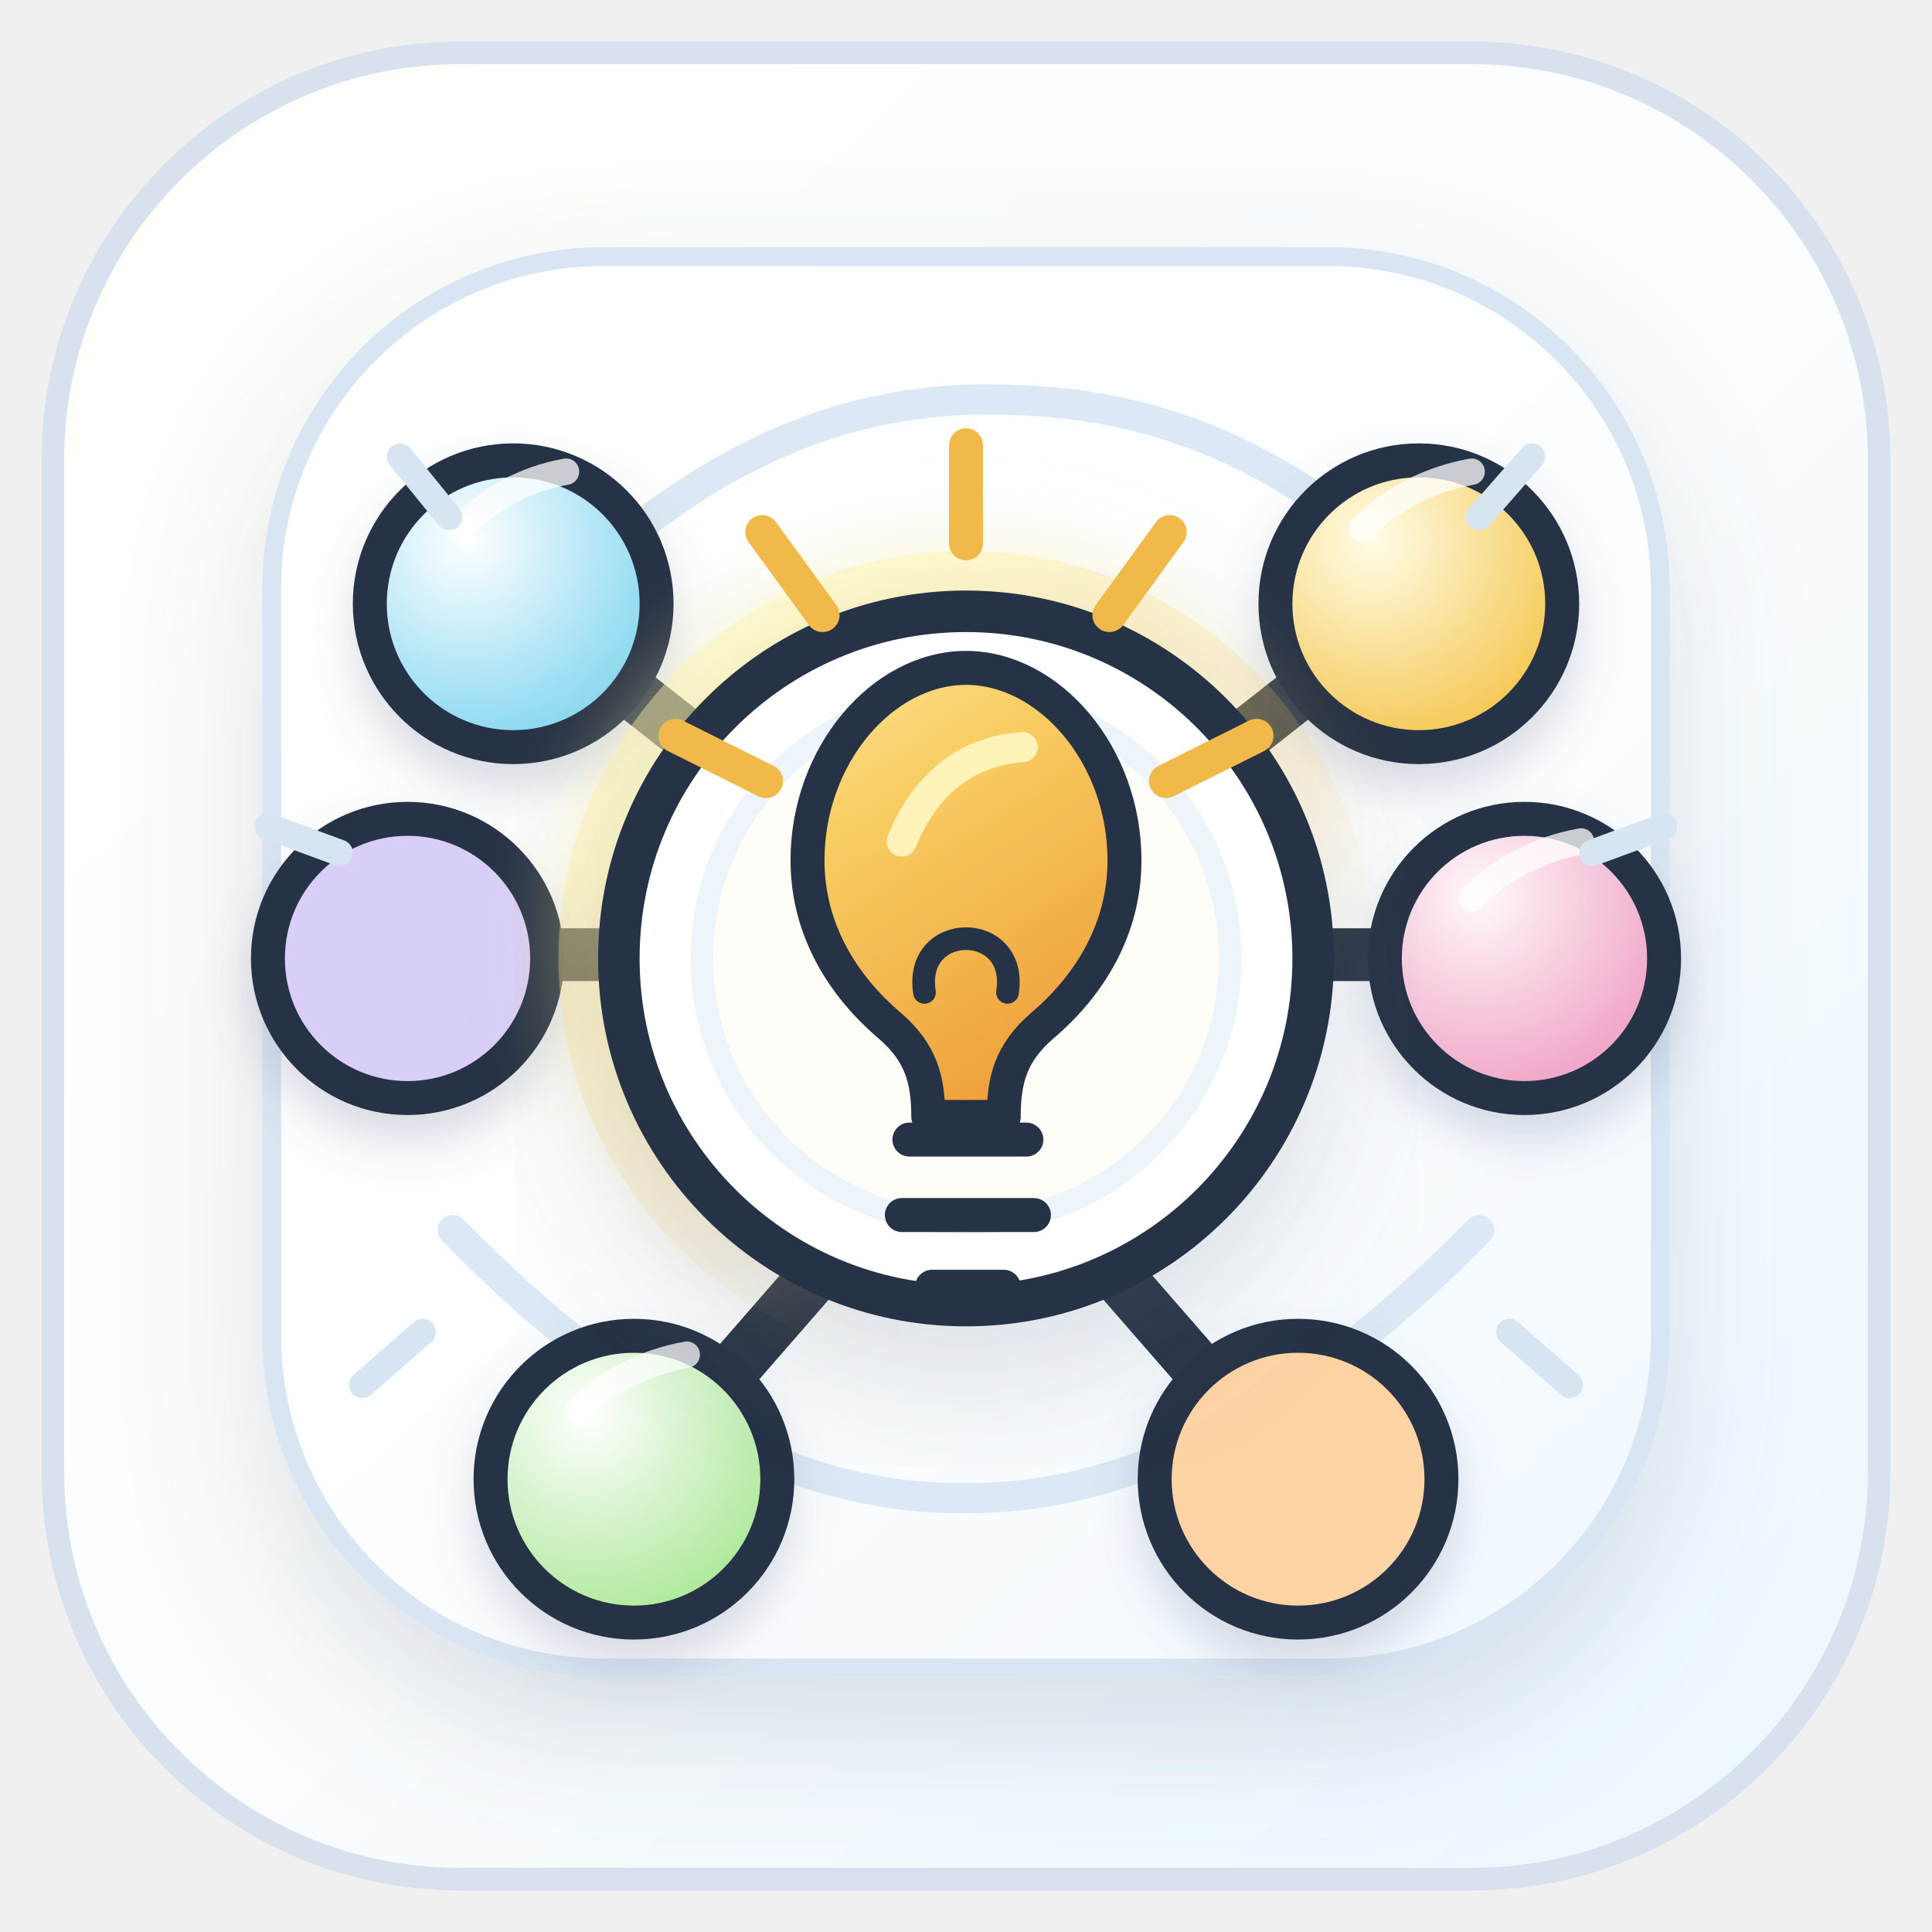
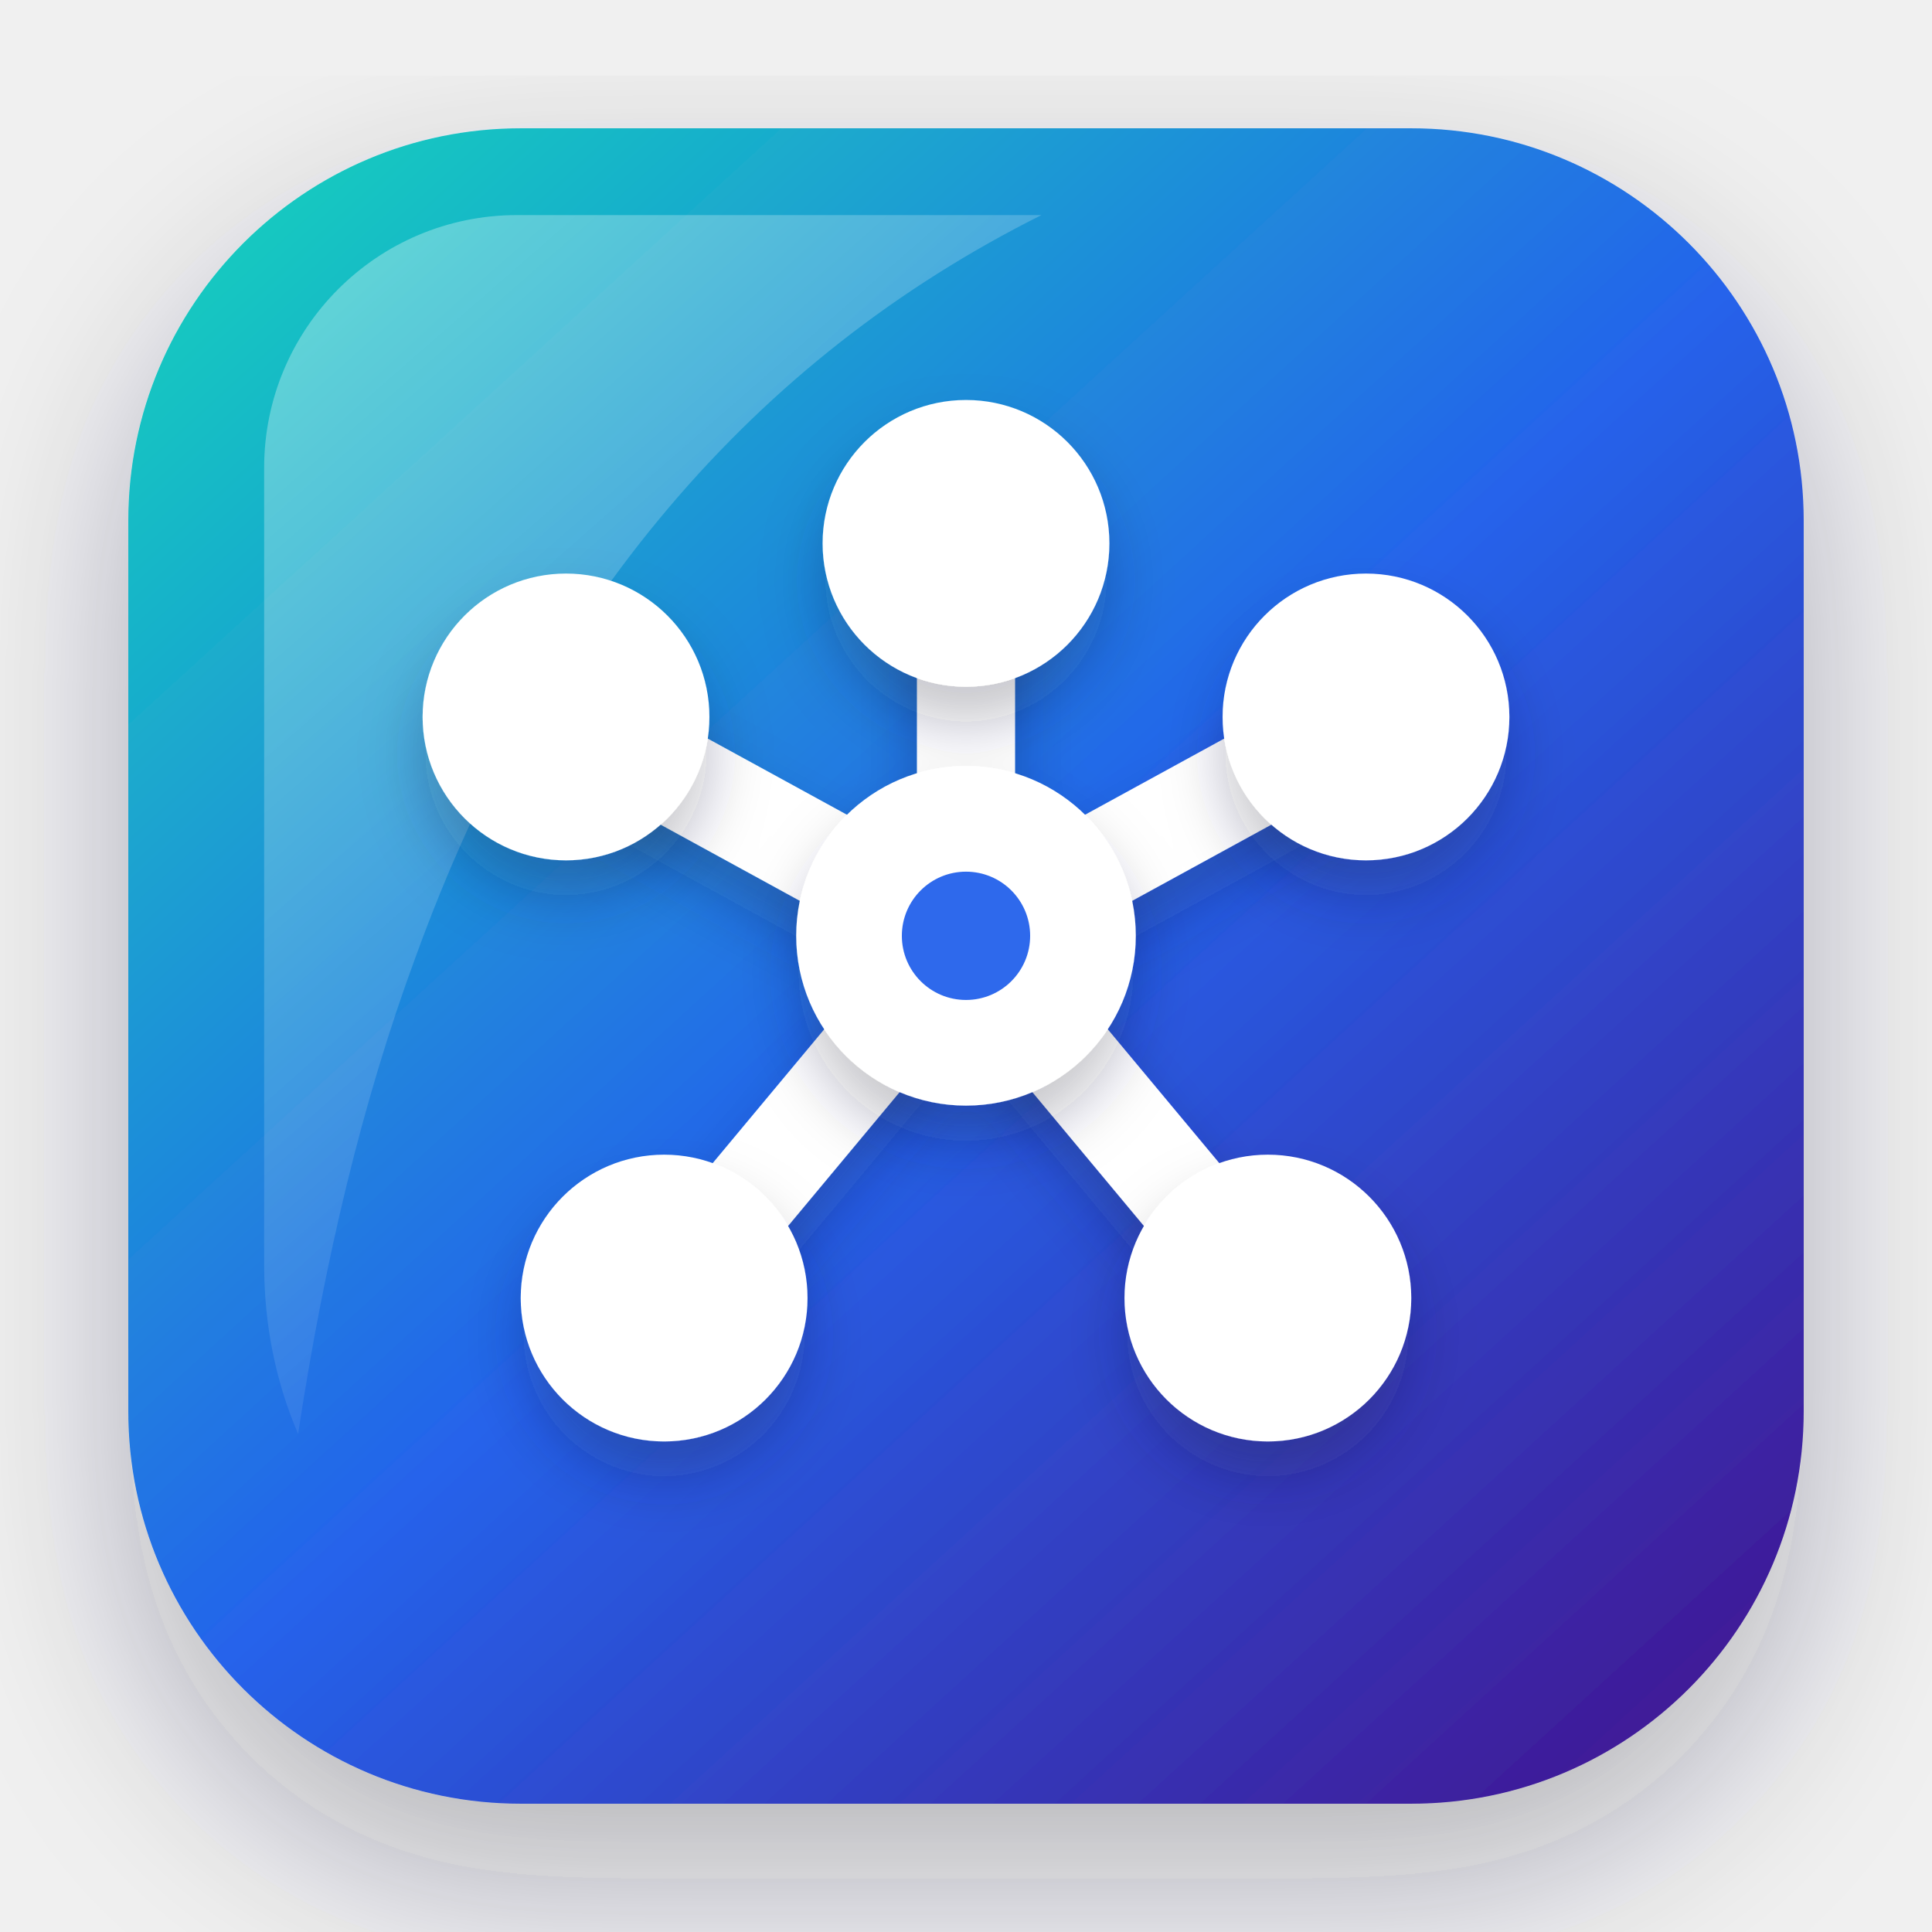
- <svg xmlns="http://www.w3.org/2000/svg" viewBox="0 0 512 512" role="img" aria-label="MindMap polished minimal bulb nodes icon candidate">
+ <svg xmlns="http://www.w3.org/2000/svg" viewBox="0 0 512 512" role="img" aria-label="MindMap branch app logo candidate">
  <defs>
-     <linearGradient id="paper" x1="48" y1="34" x2="466" y2="474" gradientUnits="userSpaceOnUse">
-       <stop offset="0" stop-color="#fffefa" />
-       <stop offset=".55" stop-color="#fbfdff" />
-       <stop offset="1" stop-color="#ecf8ff" />
+     <linearGradient id="tile" x1="56" y1="42" x2="456" y2="480" gradientUnits="userSpaceOnUse">
+       <stop offset="0" stop-color="#14d0bd" />
+       <stop offset=".5" stop-color="#2563eb" />
+       <stop offset="1" stop-color="#42138f" />
    </linearGradient>
-     <linearGradient id="panel" x1="94" y1="78" x2="420" y2="434" gradientUnits="userSpaceOnUse">
-       <stop offset="0" stop-color="#ffffff" />
-       <stop offset=".64" stop-color="#fbfdff" />
-       <stop offset="1" stop-color="#f1f9ff" />
+     <linearGradient id="gloss" x1="86" y1="52" x2="292" y2="288" gradientUnits="userSpaceOnUse">
+       <stop offset="0" stop-color="#ffffff" stop-opacity=".34" />
+       <stop offset="1" stop-color="#ffffff" stop-opacity="0" />
    </linearGradient>
-     <linearGradient id="bulb" x1="212" y1="128" x2="304" y2="270" gradientUnits="userSpaceOnUse">
-       <stop offset="0" stop-color="#fff9bf" />
-       <stop offset=".5" stop-color="#f8cd62" />
-       <stop offset="1" stop-color="#ee9e39" />
-     </linearGradient>
-     <linearGradient id="bulbGlow" x1="206" y1="152" x2="306" y2="288" gradientUnits="userSpaceOnUse">
-       <stop offset="0" stop-color="#fff7ad" stop-opacity=".72" />
-       <stop offset="1" stop-color="#f5bd47" stop-opacity="0" />
-     </linearGradient>
-     <radialGradient id="nodeBlue" cx="34%" cy="28%" r="72%">
-       <stop offset="0" stop-color="#ffffff" />
-       <stop offset="1" stop-color="#88d8f2" />
-     </radialGradient>
-     <radialGradient id="nodeGold" cx="34%" cy="28%" r="72%">
-       <stop offset="0" stop-color="#fffde7" />
-       <stop offset="1" stop-color="#f5c957" />
-     </radialGradient>
-     <radialGradient id="nodePink" cx="34%" cy="28%" r="72%">
-       <stop offset="0" stop-color="#fff8fb" />
-       <stop offset="1" stop-color="#f0a5c7" />
-     </radialGradient>
-     <radialGradient id="nodeGreen" cx="34%" cy="28%" r="72%">
-       <stop offset="0" stop-color="#ffffff" />
-       <stop offset="1" stop-color="#afe99c" />
-     </radialGradient>
-     <filter id="drop" x="-15%" y="-15%" width="130%" height="138%">
-       <feDropShadow dx="0" dy="16" stdDeviation="18" flood-color="#64748b" flood-opacity=".2" />
+     <filter id="tileShadow" x="-18%" y="-18%" width="136%" height="142%">
+       <feDropShadow dx="0" dy="20" stdDeviation="24" flood-color="#1e293b" flood-opacity=".28" />
    </filter>
-     <filter id="near" x="-25%" y="-25%" width="150%" height="160%">
-       <feDropShadow dx="0" dy="7" stdDeviation="6" flood-color="#64748b" flood-opacity=".24" />
-     </filter>
-     <filter id="warmGlow" x="-35%" y="-35%" width="170%" height="170%">
-       <feGaussianBlur stdDeviation="11" result="blur" />
-       <feMerge>
-         <feMergeNode in="blur" />
-         <feMergeNode in="SourceGraphic" />
-       </feMerge>
+     <filter id="symbolShadow" x="-18%" y="-18%" width="136%" height="140%">
+       <feDropShadow dx="0" dy="10" stdDeviation="8" flood-color="#1e293b" flood-opacity=".26" />
    </filter>
  </defs>
-   <rect x="14" y="14" width="484" height="484" rx="108" fill="url(#paper)" stroke="#d8e2ef" stroke-width="6" />
-   <g filter="url(#drop)">
-     <rect x="72" y="68" width="368" height="374" rx="88" fill="url(#panel)" stroke="#d9e5f2" stroke-width="5" />
+   <rect x="34" y="34" width="444" height="444" rx="104" fill="url(#tile)" filter="url(#tileShadow)" />
+   <path d="M70 124c0-37 30-67 67-67h139C200 95 144 160 110 254c-14 38-24 80-31 126-6-14-9-29-9-45z" fill="url(#gloss)" />
+   <g filter="url(#symbolShadow)" fill="none" stroke="#ffffff" stroke-linecap="round" stroke-linejoin="round">
+     <path d="M256 248V144" stroke-width="26" />
+     <path d="M256 248L150 190" stroke-width="26" />
+     <path d="M256 248L362 190" stroke-width="26" />
+     <path d="M256 248L176 344" stroke-width="26" />
+     <path d="M256 248L336 344" stroke-width="26" />
  </g>
-   <path d="M140 166c42-43 82-62 128-60 43 1 78 18 113 53M120 326c49 50 94 72 137 71 43 0 88-23 135-71" fill="none" stroke="#dce8f5" stroke-width="8" stroke-linecap="round" />
-   <path d="M256 253L135 158M256 253l121-95M256 253H108M256 253h148M256 292l-88 101M256 292l88 101" fill="none" stroke="#273244" stroke-width="14" stroke-linecap="round" stroke-linejoin="round" />
-   <g filter="url(#near)" stroke="#273244" stroke-width="9">
-     <circle cx="136" cy="160" r="38" fill="url(#nodeBlue)" />
-     <circle cx="376" cy="160" r="38" fill="url(#nodeGold)" />
-     <circle cx="108" cy="254" r="37" fill="#d8cef8" />
-     <circle cx="404" cy="254" r="37" fill="url(#nodePink)" />
-     <circle cx="168" cy="392" r="38" fill="url(#nodeGreen)" />
-     <circle cx="344" cy="392" r="38" fill="#ffd4a5" />
+   <g filter="url(#symbolShadow)" stroke="#ffffff" stroke-width="14">
+     <circle cx="256" cy="248" r="38" fill="#ffffff" />
+     <circle cx="256" cy="144" r="31" fill="#ffffff" />
+     <circle cx="150" cy="190" r="31" fill="#ffffff" />
+     <circle cx="362" cy="190" r="31" fill="#ffffff" />
+     <circle cx="176" cy="344" r="31" fill="#ffffff" />
+     <circle cx="336" cy="344" r="31" fill="#ffffff" />
  </g>
-   <path d="M122 140c8-8 17-13 28-15M361 140c8-8 18-13 29-15M390 238c8-8 18-13 29-15M153 374c8-8 18-13 29-15" stroke="#ffffff" stroke-width="7" stroke-linecap="round" opacity=".75" />
-   <circle cx="256" cy="254" r="108" fill="url(#bulbGlow)" filter="url(#warmGlow)" opacity=".72" />
-   <g filter="url(#drop)">
-     <circle cx="256" cy="254" r="92" fill="#ffffff" stroke="#273244" stroke-width="11" />
-     <circle cx="256" cy="254" r="70" fill="#fffdf8" stroke="#edf4fa" stroke-width="6" />
-     <path d="M214 228c0-28 20-51 42-51s42 23 42 51c0 18-9 33-22 44-8 7-10 14-10 24h-20c0-10-2-17-10-24-13-11-22-26-22-44z" fill="url(#bulb)" stroke="#273244" stroke-width="9" stroke-linejoin="round" />
-     <path d="M241 302h31M239 322h35M247 341h19" stroke="#273244" stroke-width="9" stroke-linecap="round" />
-     <path d="M239 223c6-15 17-24 32-25" fill="none" stroke="#fff7c2" stroke-width="8" stroke-linecap="round" opacity=".9" />
-     <path d="M245 263c-3-19 25-19 22 0" fill="none" stroke="#273244" stroke-width="6" stroke-linecap="round" />
-   </g>
-   <path d="M256 118v26M202 141l16 22M310 141l-16 22M179 195l24 12M333 195l-24 12" stroke="#f0b949" stroke-width="9" stroke-linecap="round" />
-   <path d="M119 137l-13-16M392 137l14-16M90 226l-19-7M422 226l19-7M112 353l-16 14M400 353l16 14" stroke="#d7e4f2" stroke-width="7" stroke-linecap="round" />
+   <circle cx="256" cy="248" r="17" fill="#2563eb" opacity=".96" />
</svg>
